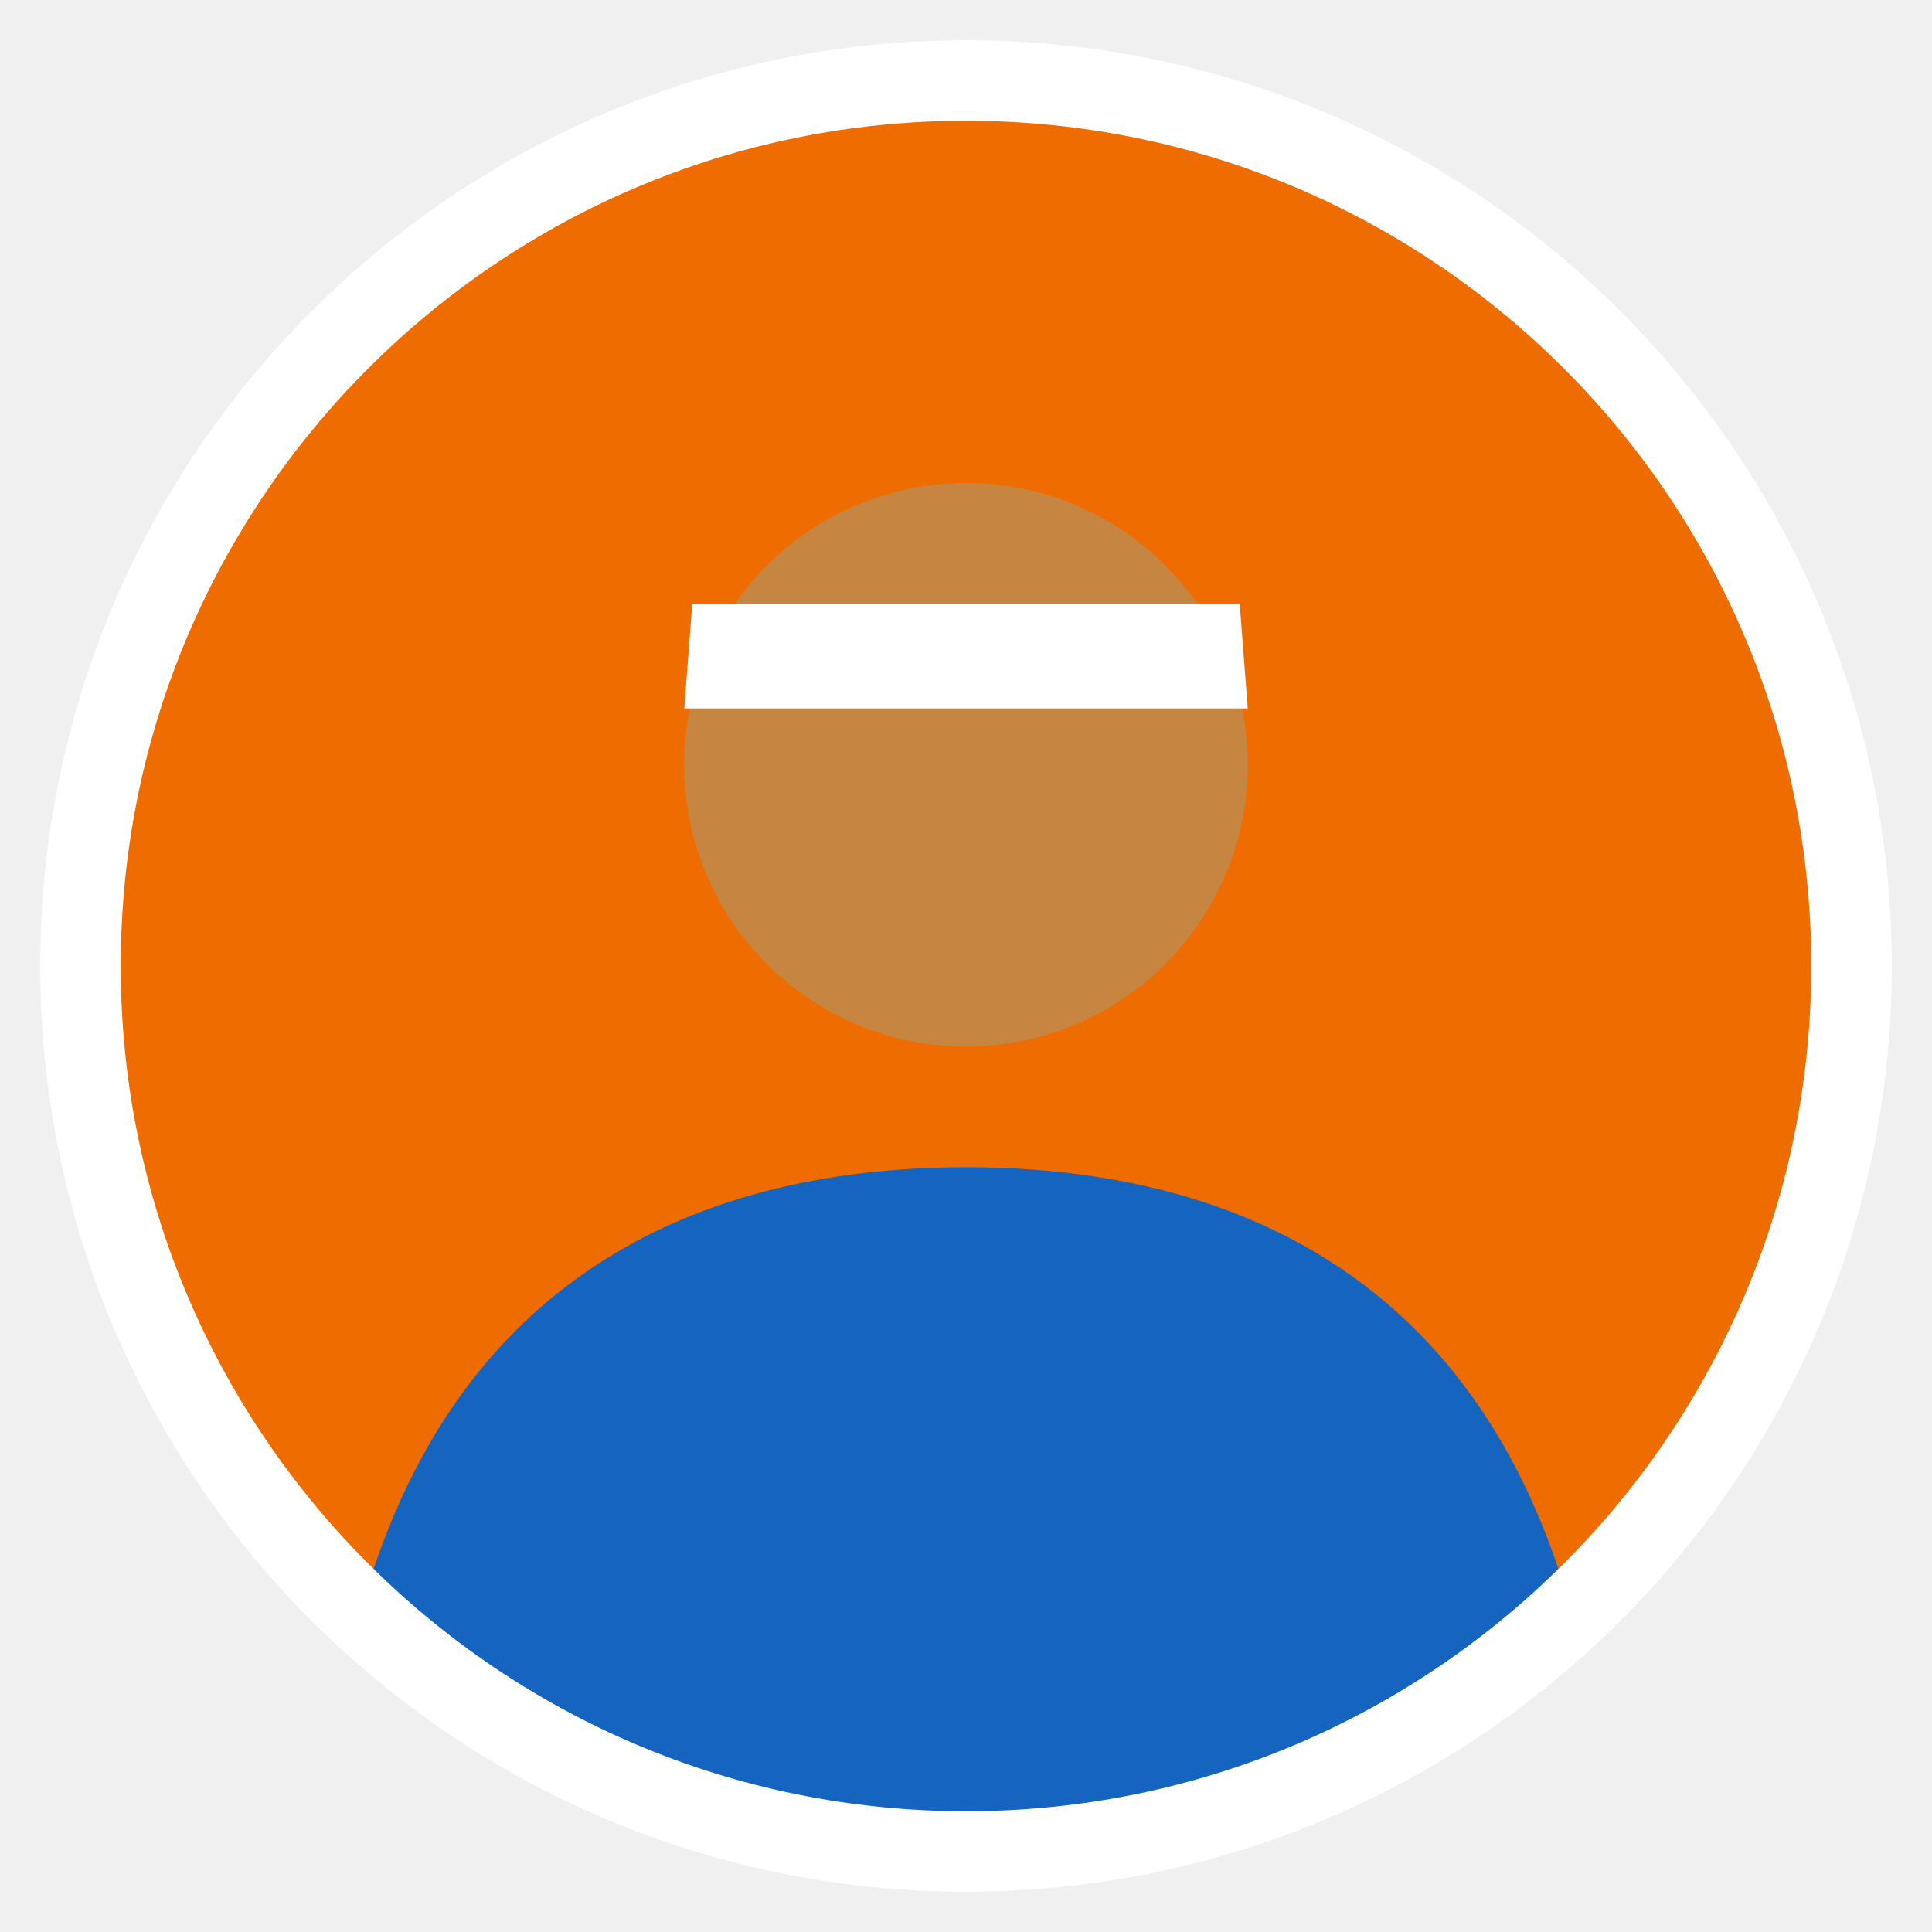
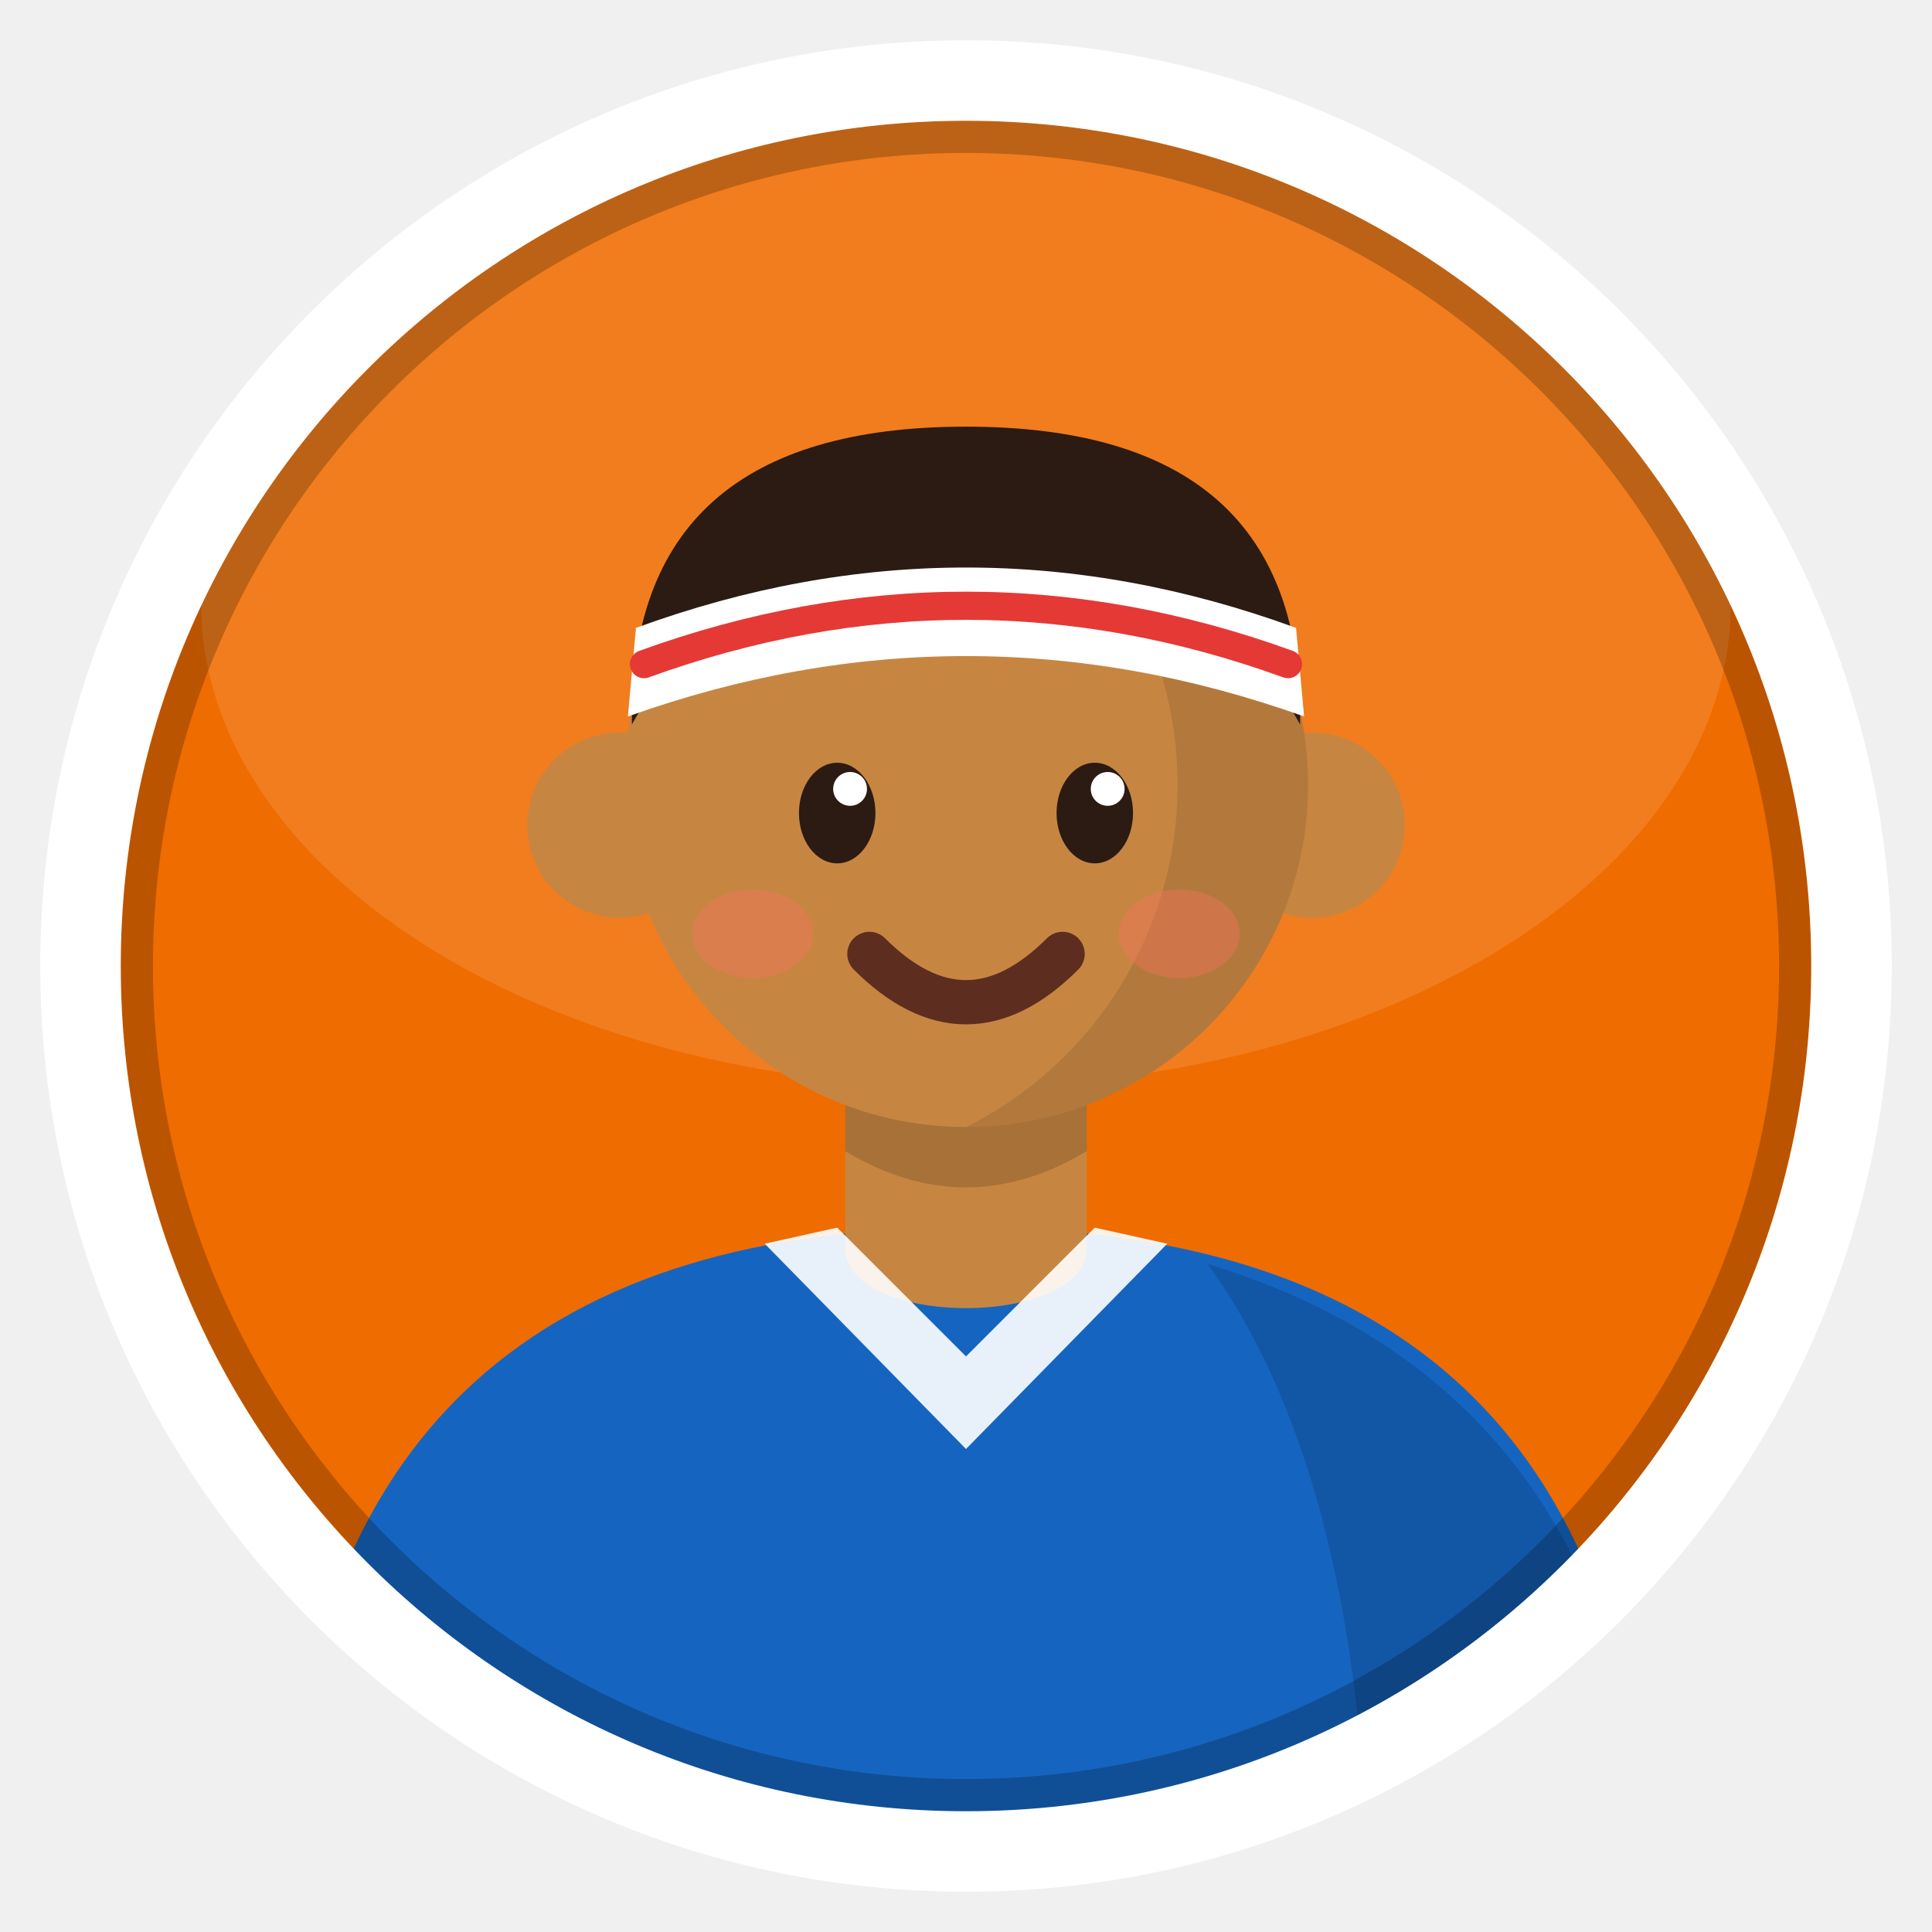
<svg xmlns="http://www.w3.org/2000/svg" width="96" height="96" viewBox="0 0 48 48">
  <defs>
    <clipPath id="c">
      <path d="M2,24 A22,22 0 1,0 46,24 A22,22 0 1,0 2,24 Z" />
    </clipPath>
  </defs>
  <path d="M2,24 A22,22 0 1,0 46,24 A22,22 0 1,0 2,24 Z" fill="#EF6C00" />
  <g clip-path="url(#c)">
-     <path d="M8,48 C8,34 15,29 24,29 C33,29 40,34 40,48 Z" fill="#1565C0" />
-     <path d="M17,19 A7,7 0 1,0 31,19 A7,7 0 1,0 17,19 Z" fill="#C68642" />
-     <path d="M17.2,15 L30.8,15 L31,17.6 L17,17.6 Z" fill="#FFFFFF" />
+     <path d="M5,15 A19,12 0 1,0 43,15 A19,12 0 1,0 5,15 Z" fill="#FFFFFF" fill-opacity="0.12" />
+     <path d="M7,48 C7,35 14,30.5 24,30.5 C34,30.5 41,35 41,48 Z" fill="#1565C0" />
+     <path d="M30,31.4 C36.6,33.4 41,38.4 41,48 L34,48 C34,40.5 32.6,35 30,31.4 Z" fill="#000000" fill-opacity="0.14" />
+     <path d="M21,25.5 H27 V31 C27,33 21,33 21,31 Z" fill="#C68642" />
+     <path d="M21,26.5 H27 V28.6 C25,29.8 23,29.8 21,28.6 Z" fill="#000000" fill-opacity="0.16" />
+     <path d="M19,30.9 L24,36 L29,30.9 L27.2,30.5 L24,33.7 L20.8,30.5 Z" fill="#FFFFFF" fill-opacity="0.9" />
+     <path d="M13.1,20.5 A2.3,2.3 0 1,0 17.7,20.5 A2.3,2.3 0 1,0 13.1,20.5 Z M30.3,20.5 A2.3,2.3 0 1,0 34.9,20.5 A2.3,2.3 0 1,0 30.3,20.5 Z" fill="#C68642" />
+     <path d="M15.5,19.5 A8.5,8.5 0 1,0 32.5,19.5 A8.5,8.5 0 1,0 15.5,19.5 Z" fill="#C68642" />
+     <path d="M24,11 A8.5,8.5 0 0,1 24,28 A9.5,9.5 0 0,0 24,11 Z" fill="#000000" fill-opacity="0.1" />
+     <path d="M19.85,20.2 A0.95,1.25 0 1,0 21.75,20.2 A0.95,1.25 0 1,0 19.85,20.2 Z M26.25,20.2 A0.95,1.25 0 1,0 28.15,20.2 A0.95,1.25 0 1,0 26.25,20.2 Z" fill="#2B1B12" />
+     <path d="M20.7,19.6 A0.42,0.42 0 1,0 21.54,19.6 A0.42,0.42 0 1,0 20.7,19.6 Z M27.1,19.6 A0.42,0.42 0 1,0 27.94,19.6 A0.42,0.42 0 1,0 27.1,19.6 Z" fill="#FFFFFF" />
+     <path d="M17.2,23.2 A1.5,1.1 0 1,0 20.2,23.2 A1.5,1.1 0 1,0 17.2,23.2 Z M27.8,23.2 A1.5,1.1 0 1,0 30.8,23.2 A1.5,1.1 0 1,0 27.8,23.2 Z" fill="#FF6F61" fill-opacity="0.35" />
+     <path d="M21.6,23.7 Q24,26.1 26.4,23.7" fill="none" stroke="#5D2E1F" stroke-width="1.1" stroke-linecap="round" stroke-linejoin="round" />
+     <path d="M15.7,18 Q15.6,10.6 24,10.6 Q32.4,10.6 32.3,18 Q31,15.6 29,16.1 Q27,14.6 24,15.2 Q21,14.6 19,16.1 Q17,15.6 15.7,18 Z" fill="#2B1B12" />
+     <path d="M15.8,15.6 Q24,12.6 32.2,15.6 L32.4,17.8 Q24,14.8 15.6,17.8 Z" fill="#FFFFFF" />
+     <path d="M16,16.5 Q24,13.6 32,16.5" fill="none" stroke="#E53935" stroke-width="0.7" stroke-linecap="round" stroke-linejoin="round" />
  </g>
+   <path d="M3.4,24 A20.6,20.6 0 1,0 44.6,24 A20.6,20.6 0 1,0 3.4,24 Z" fill="none" stroke="#000000" stroke-width="0.8" stroke-linecap="round" stroke-linejoin="round" stroke-opacity="0.22" />
  <path d="M2,24 A22,22 0 1,0 46,24 A22,22 0 1,0 2,24 Z" fill="none" stroke="#FFFFFF" stroke-width="2" stroke-linecap="round" stroke-linejoin="round" />
</svg>
